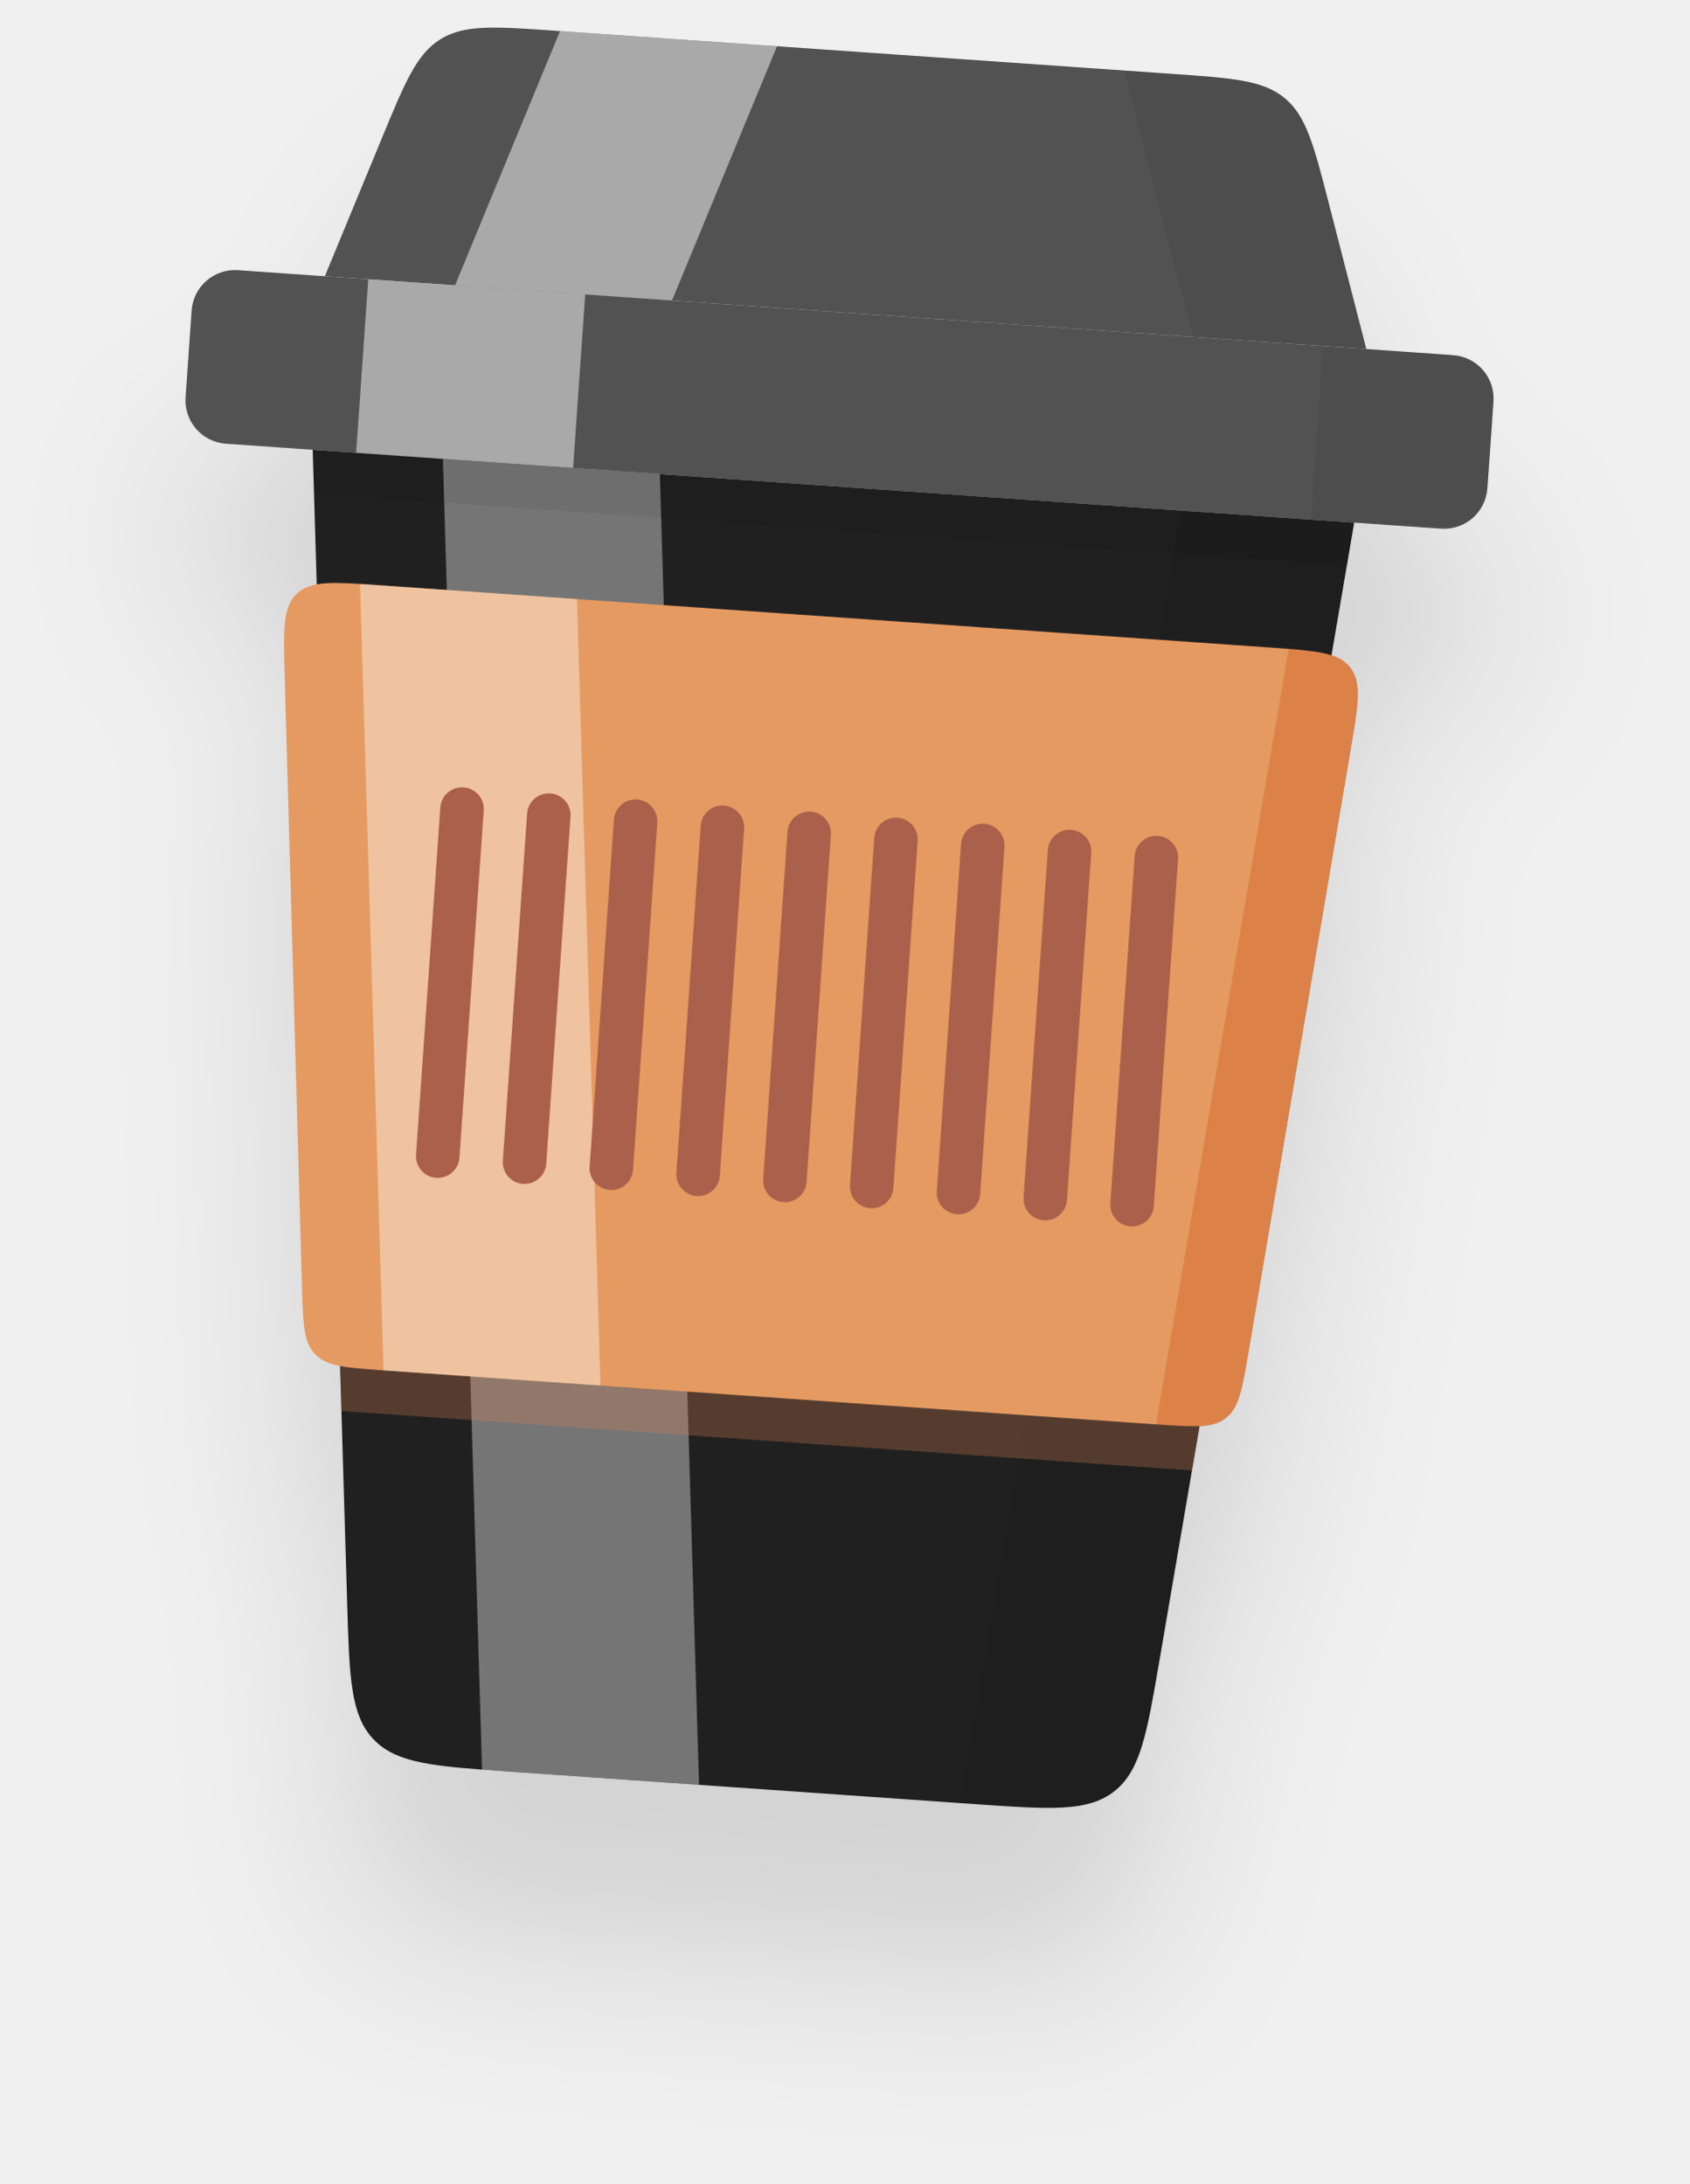
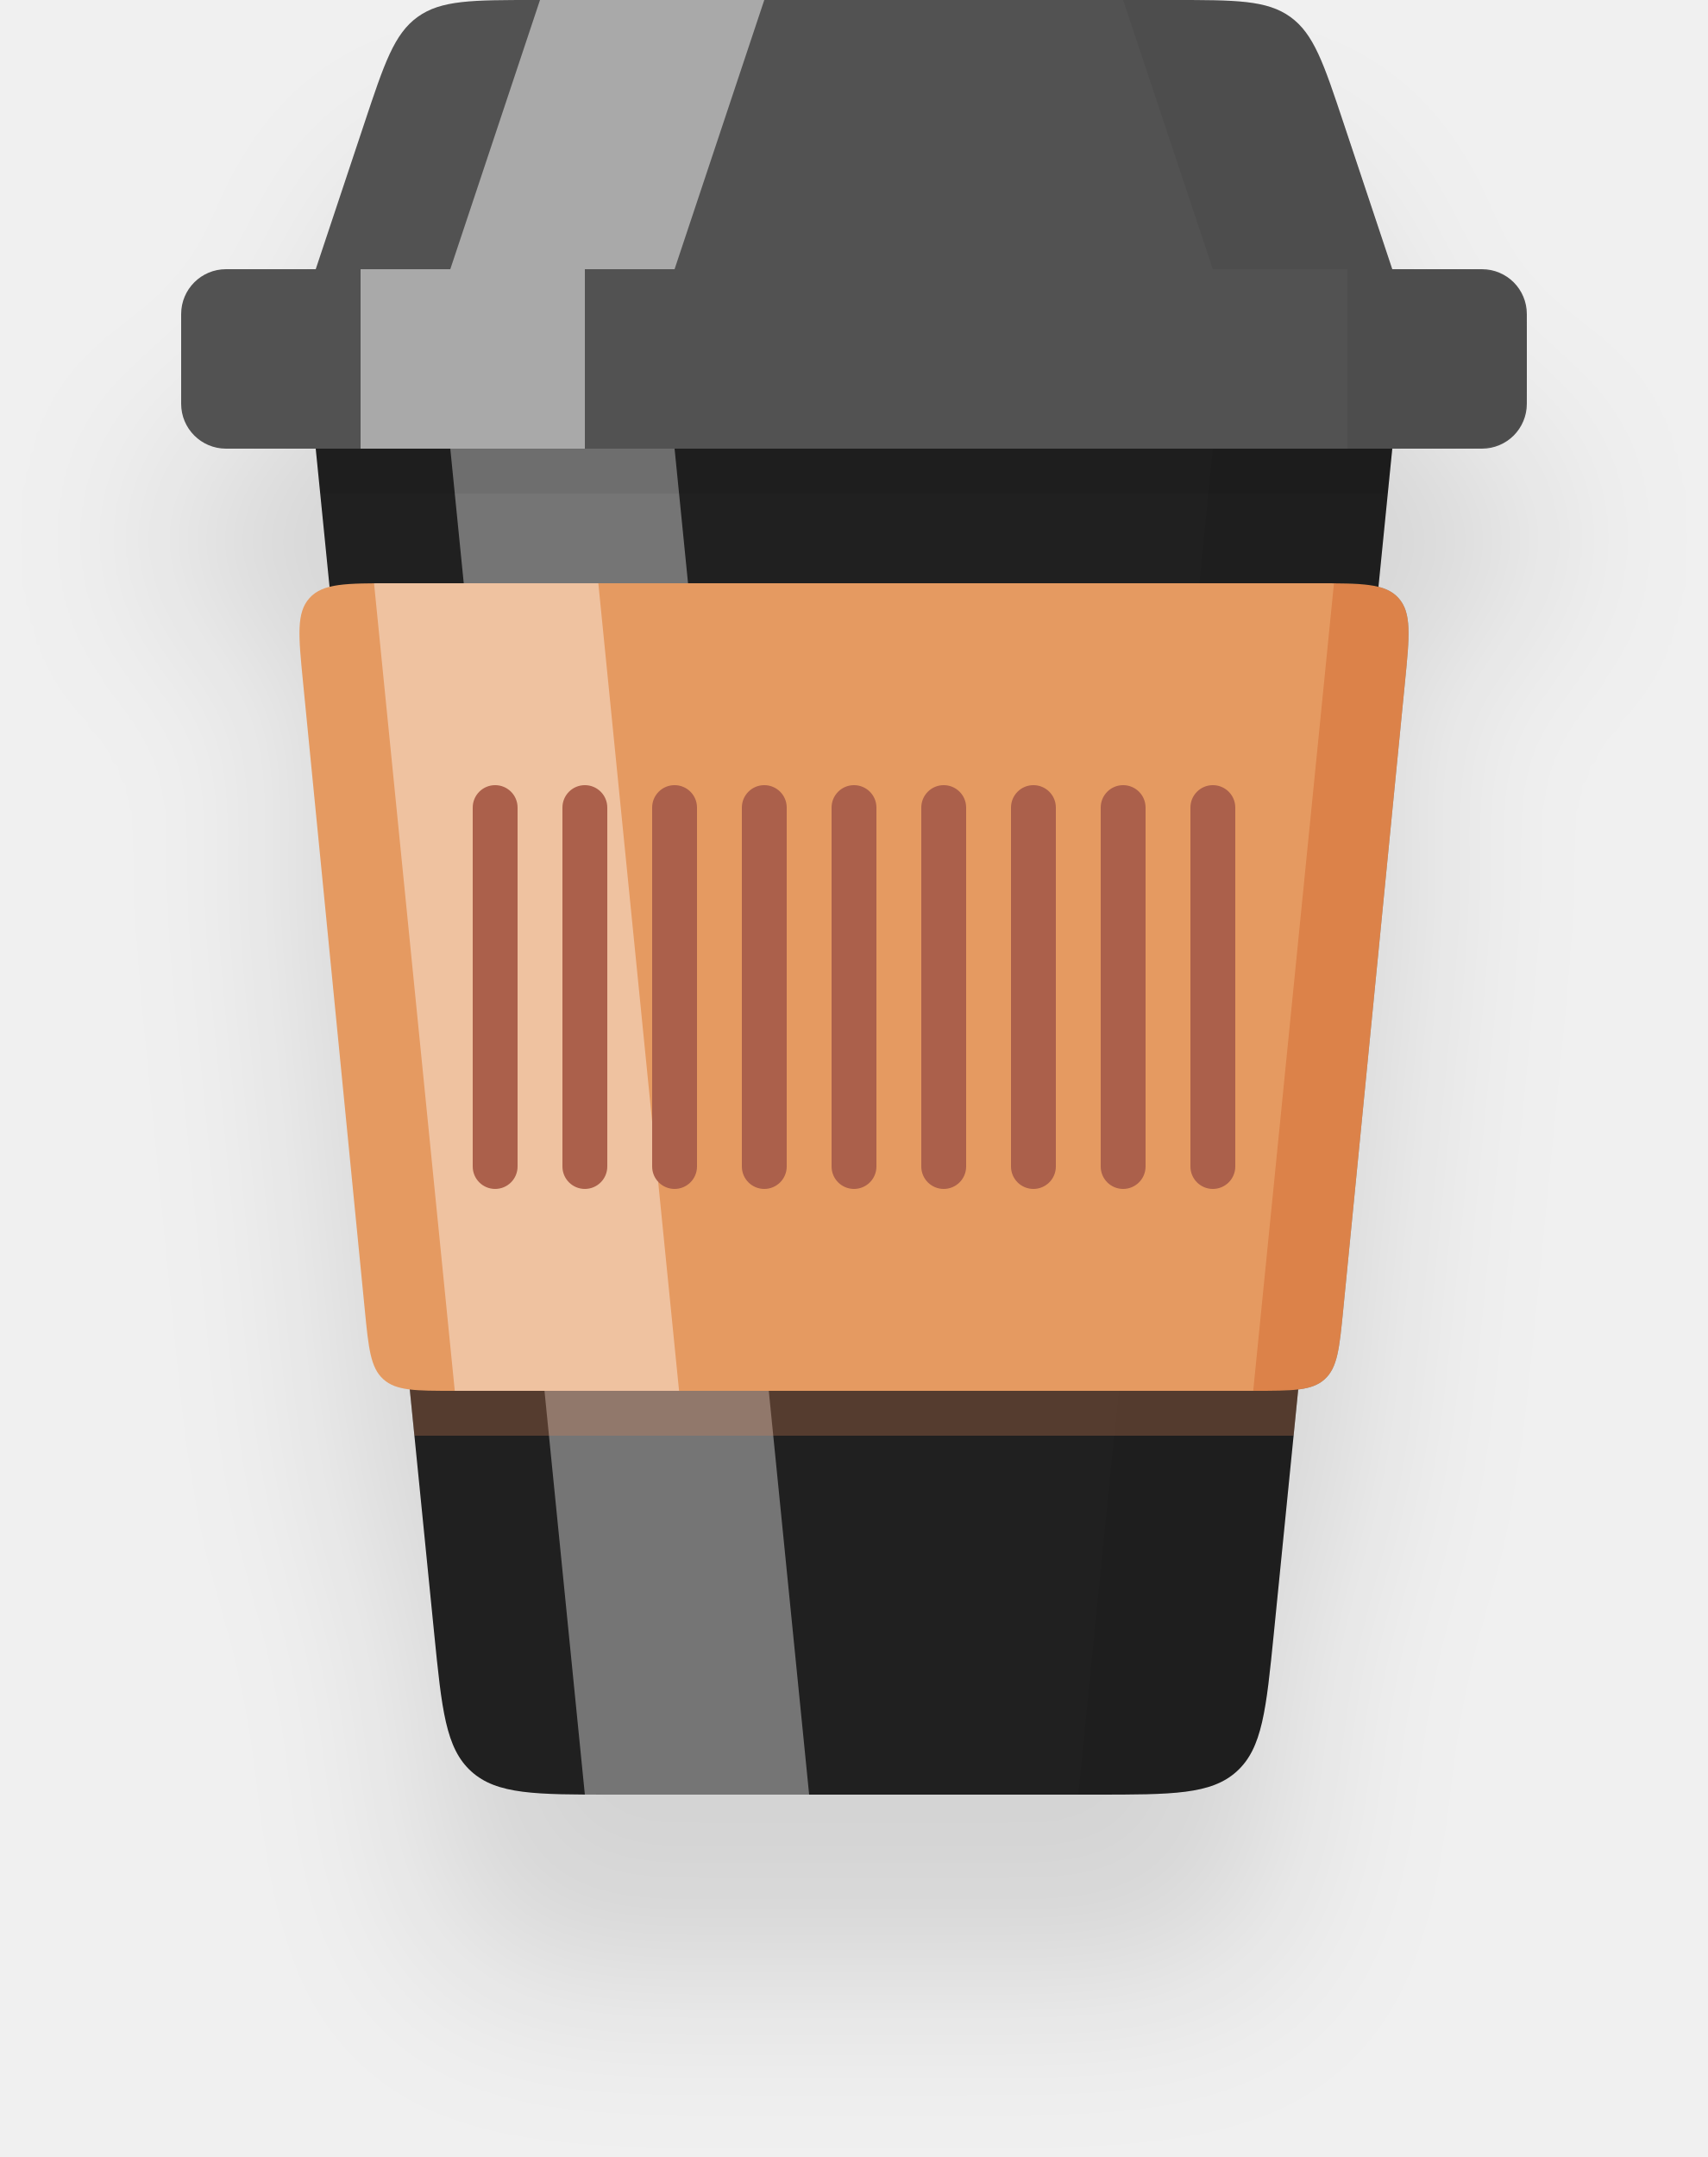
- <svg xmlns="http://www.w3.org/2000/svg" width="202" height="261" viewBox="0 0 202 261" fill="none">
+ <svg xmlns="http://www.w3.org/2000/svg" width="198" height="250" viewBox="0 0 198 250" fill="none">
  <g filter="url(#filter0_d_1_23)">
-     <path d="M45.66 16.483C48.421 9.795 49.802 6.451 52.656 4.683C55.51 2.915 59.119 3.167 66.337 3.672L140.173 8.835C147.391 9.34 151 9.592 153.58 11.74C156.16 13.889 157.062 17.392 158.865 24.399L163.326 41.73L38.83 33.025L45.66 16.483Z" fill="#525252" />
-     <path opacity="0.5" d="M66.943 3.714L92.88 5.528L80.329 35.926L54.392 34.113L66.943 3.714Z" fill="white" />
+     <path d="M42.259 14.223C44.547 7.358 45.691 3.926 48.415 1.963C51.139 0 54.756 0 61.992 0L136.008 0C143.244 0 146.861 0 149.585 1.963C152.309 3.926 153.453 7.358 155.741 14.223L161.4 31.2L36.6 31.2L42.259 14.223Z" fill="#525252" />
+     <path opacity="0.5" d="M62.6 0L88.6 0L78.2 31.2H52.2L62.6 0Z" fill="white" />
    <g opacity="0.06">
-       <path d="M142.577 40.279L163.326 41.73L158.865 24.399C157.062 17.392 156.16 13.889 153.58 11.74C151 9.592 147.391 9.34 140.173 8.835L134.379 8.43L142.577 40.279Z" fill="black" style="mix-blend-mode:soft-light" />
+       <path d="M140.6 31.2H161.4L155.741 14.223C153.453 7.358 152.309 3.926 149.585 1.963C146.861 -5.62668e-06 143.244 -5.62668e-06 136.008 -5.62668e-06H130.2L140.6 31.2Z" fill="black" style="mix-blend-mode:soft-light" />
    </g>
-     <rect x="23.268" y="31.936" width="156" height="20.8" rx="5.2" transform="rotate(4 23.2683 31.9363)" fill="#525252" />
-     <path opacity="0.5" d="M44.018 33.387L69.954 35.201L68.503 55.95L42.567 54.137L44.018 33.387Z" fill="white" />
+     <rect x="21" y="31.2" width="156" height="20.8" rx="5.2" fill="#525252" />
+     <path opacity="0.5" d="M41.8 31.2H67.8V52H41.8V31.2Z" fill="white" />
    <g opacity="0.06">
-       <path d="M158.139 41.367L168.514 42.093C173.404 42.435 175.85 42.606 177.263 44.231C177.263 44.231 177.263 44.231 177.263 44.231C178.676 45.857 178.505 48.302 178.163 53.193V53.193C177.821 58.084 177.65 60.529 176.024 61.942C176.024 61.942 176.024 61.942 176.024 61.942C174.399 63.355 171.953 63.184 167.063 62.842L156.688 62.117L158.139 41.367Z" fill="black" style="mix-blend-mode:soft-light" />
+       <path d="M156.2 31.2H166.6C171.503 31.2 173.954 31.2 175.477 32.723C175.477 32.723 175.477 32.723 175.477 32.723C177 34.246 177 36.697 177 41.6V41.6C177 46.503 177 48.954 175.477 50.477C175.477 50.477 175.477 50.477 175.477 50.477C173.954 52 171.503 52 166.6 52H156.2V31.2Z" fill="black" style="mix-blend-mode:soft-light" />
    </g>
-     <path d="M37.379 53.774L161.875 62.48L138.606 198.457C137.097 207.275 136.343 211.684 133.191 214.159C130.04 216.634 125.578 216.322 116.653 215.698L60.837 211.795C51.913 211.171 47.451 210.859 44.674 207.969C41.898 205.08 41.764 200.609 41.497 191.667L37.379 53.774Z" fill="#202020" />
-     <path opacity="0.5" d="M52.941 54.862L78.878 56.676L83.558 213.384L57.621 211.57L52.941 54.862Z" fill="#CACACA" />
+     <path d="M36.6 52H161.4L147.673 189.27C146.783 198.171 146.338 202.622 143.367 205.311C140.395 208 135.922 208 126.976 208H71.024C62.078 208 57.605 208 54.633 205.311C51.662 202.622 51.217 198.171 50.327 189.27L36.6 52Z" fill="#202020" />
+     <path opacity="0.5" d="M52.2 52H78.2L93.8 208H67.8L52.2 52Z" fill="#CACACA" />
    <g opacity="0.06">
-       <path d="M161.875 62.48L141.126 61.029L114.682 215.56L116.653 215.698C125.578 216.322 130.04 216.634 133.191 214.159C136.343 211.684 137.097 207.275 138.606 198.457L161.875 62.48Z" fill="black" style="mix-blend-mode:soft-light" />
+       <path d="M161.4 52H140.6L125 208H126.976C135.922 208 140.395 208 143.367 205.311C146.338 202.622 146.783 198.171 147.673 189.27L161.4 52Z" fill="black" style="mix-blend-mode:soft-light" />
    </g>
    <g opacity="0.06">
-       <path fill-rule="evenodd" clip-rule="evenodd" d="M161.875 62.48L37.379 53.774L37.535 58.998L160.994 67.63L161.875 62.48Z" fill="black" style="mix-blend-mode:soft-light" />
+       <path fill-rule="evenodd" clip-rule="evenodd" d="M161.4 52H36.6L37.12 57.2H160.88L161.4 52Z" fill="black" style="mix-blend-mode:soft-light" />
    </g>
-     <path fill-rule="evenodd" clip-rule="evenodd" d="M40.499 158.246L40.811 168.693L142.483 175.803L144.246 165.501L40.499 158.246Z" fill="#D27F55" fill-opacity="0.3" />
-     <path fill-rule="evenodd" clip-rule="evenodd" d="M34.022 80.624C33.87 75.265 33.795 72.585 35.458 70.99C37.121 69.394 39.795 69.581 45.143 69.955L151.935 77.422C157.283 77.796 159.957 77.984 161.382 79.795C162.807 81.607 162.359 84.249 161.463 89.535L149.237 161.658C148.488 166.075 148.114 168.283 146.537 169.523C144.961 170.763 142.726 170.607 138.258 170.295L45.762 163.827C41.294 163.514 39.059 163.358 37.67 161.91C36.282 160.463 36.218 158.224 36.092 153.746L34.022 80.624Z" fill="#E59A61" />
+     <path fill-rule="evenodd" clip-rule="evenodd" d="M47 156L48.04 166.4H149.96L151 156H47Z" fill="#D27F55" fill-opacity="0.3" />
+     <path fill-rule="evenodd" clip-rule="evenodd" d="M152.526 67.6C157.887 67.6 160.568 67.6 162.116 69.308C163.664 71.016 163.401 73.683 162.876 79.019L155.711 151.819C155.272 156.277 155.053 158.506 153.566 159.853C152.08 161.2 149.84 161.2 145.361 161.2H52.639C48.16 161.2 45.92 161.2 44.434 159.853C42.947 158.506 42.728 156.277 42.289 151.819L35.124 79.019C34.599 73.683 34.336 71.016 35.884 69.308C37.432 67.6 40.113 67.6 45.474 67.6H152.526Z" fill="#E59A61" />
    <g opacity="0.4">
-       <path fill-rule="evenodd" clip-rule="evenodd" d="M43.035 69.807L68.971 71.621L71.779 165.646L45.843 163.832L43.035 69.807Z" fill="white" style="mix-blend-mode:soft-light" />
+       <path fill-rule="evenodd" clip-rule="evenodd" d="M69.36 67.6L78.72 161.2H52.72L43.36 67.6H69.36Z" fill="white" style="mix-blend-mode:soft-light" />
    </g>
-     <path style="mix-blend-mode:soft-light" fill-rule="evenodd" clip-rule="evenodd" d="M138.177 170.289L154.043 77.575C158.013 77.882 160.158 78.239 161.382 79.795C162.807 81.607 162.359 84.249 161.463 89.535L149.237 161.658C148.488 166.075 148.114 168.283 146.537 169.523C144.961 170.763 142.726 170.607 138.258 170.295L138.177 170.289Z" fill="black" fill-opacity="0.4" />
-     <path fill-rule="evenodd" clip-rule="evenodd" d="M76.157 95.581C74.725 95.481 73.483 96.561 73.382 97.993L70.481 139.492C70.38 140.924 71.46 142.167 72.893 142.267C74.325 142.367 75.568 141.287 75.668 139.854L78.57 98.356C78.67 96.923 77.59 95.681 76.157 95.581ZM63.008 97.268C63.108 95.835 64.35 94.755 65.783 94.855C67.215 94.955 68.295 96.198 68.195 97.63L65.293 139.129C65.193 140.561 63.951 141.641 62.518 141.541C61.086 141.441 60.006 140.199 60.106 138.766L63.008 97.268ZM52.633 96.542C52.733 95.11 53.976 94.03 55.408 94.13C56.841 94.23 57.921 95.472 57.821 96.905L54.919 138.404C54.818 139.836 53.576 140.916 52.144 140.816C50.711 140.716 49.631 139.473 49.731 138.041L52.633 96.542ZM83.757 98.719C83.857 97.286 85.1 96.206 86.532 96.306C87.965 96.406 89.045 97.649 88.945 99.081L86.043 140.58C85.942 142.012 84.7 143.092 83.268 142.992C81.835 142.892 80.755 141.65 80.855 140.217L83.757 98.719ZM96.907 97.032C95.474 96.931 94.232 98.011 94.132 99.444L91.23 140.943C91.13 142.375 92.21 143.618 93.642 143.718C95.075 143.818 96.317 142.738 96.417 141.305L99.319 99.807C99.419 98.374 98.339 97.132 96.907 97.032ZM104.506 100.169C104.607 98.737 105.849 97.657 107.282 97.757C108.714 97.857 109.794 99.1 109.694 100.532L106.792 142.031C106.692 143.463 105.449 144.543 104.017 144.443C102.584 144.343 101.504 143.101 101.605 141.668L104.506 100.169ZM117.656 98.483C116.224 98.382 114.981 99.462 114.881 100.895L111.979 142.394C111.879 143.826 112.959 145.068 114.392 145.169C115.824 145.269 117.066 144.189 117.167 142.756L120.068 101.258C120.169 99.825 119.089 98.583 117.656 98.483ZM125.256 101.62C125.356 100.188 126.598 99.108 128.031 99.208C129.463 99.308 130.543 100.551 130.443 101.983L127.541 143.482C127.441 144.914 126.199 145.994 124.766 145.894C123.334 145.794 122.254 144.552 122.354 143.119L125.256 101.62ZM138.406 99.934C136.973 99.833 135.731 100.913 135.631 102.346L132.729 143.845C132.628 145.277 133.708 146.519 135.141 146.62C136.573 146.72 137.816 145.64 137.916 144.207L140.818 102.709C140.918 101.276 139.838 100.034 138.406 99.934Z" fill="#AB604B" style="mix-blend-mode:darken" />
+     <path style="mix-blend-mode:soft-light" fill-rule="evenodd" clip-rule="evenodd" d="M145.28 161.2H145.361C149.84 161.2 152.08 161.2 153.566 159.853C155.053 158.506 155.272 156.277 155.711 151.819L162.876 79.019C163.401 73.683 163.664 71.016 162.116 69.308C160.786 67.841 158.621 67.634 154.64 67.605L145.28 161.2Z" fill="black" fill-opacity="0.4" />
+     <path fill-rule="evenodd" clip-rule="evenodd" d="M54.8 93.6C54.8 92.164 55.964 91 57.4 91C58.836 91 60 92.164 60 93.6V135.2C60 136.636 58.836 137.8 57.4 137.8C55.964 137.8 54.8 136.636 54.8 135.2V93.6ZM65.2 93.6C65.2 92.164 66.364 91 67.8 91C69.236 91 70.4 92.164 70.4 93.6V135.2C70.4 136.636 69.236 137.8 67.8 137.8C66.364 137.8 65.2 136.636 65.2 135.2V93.6ZM78.2 91C76.764 91 75.6 92.164 75.6 93.6V135.2C75.6 136.636 76.764 137.8 78.2 137.8C79.636 137.8 80.8 136.636 80.8 135.2V93.6C80.8 92.164 79.636 91 78.2 91ZM86 93.6C86 92.164 87.164 91 88.6 91C90.036 91 91.2 92.164 91.2 93.6V135.2C91.2 136.636 90.036 137.8 88.6 137.8C87.164 137.8 86 136.636 86 135.2V93.6ZM99 91C97.564 91 96.4 92.164 96.4 93.6V135.2C96.4 136.636 97.564 137.8 99 137.8C100.436 137.8 101.6 136.636 101.6 135.2V93.6C101.6 92.164 100.436 91 99 91ZM106.8 93.6C106.8 92.164 107.964 91 109.4 91C110.836 91 112 92.164 112 93.6V135.2C112 136.636 110.836 137.8 109.4 137.8C107.964 137.8 106.8 136.636 106.8 135.2V93.6ZM119.8 91C118.364 91 117.2 92.164 117.2 93.6V135.2C117.2 136.636 118.364 137.8 119.8 137.8C121.236 137.8 122.4 136.636 122.4 135.2V93.6C122.4 92.164 121.236 91 119.8 91ZM127.6 93.6C127.6 92.164 128.764 91 130.2 91C131.636 91 132.8 92.164 132.8 93.6V135.2C132.8 136.636 131.636 137.8 130.2 137.8C128.764 137.8 127.6 136.636 127.6 135.2V93.6ZM140.6 91C139.164 91 138 92.164 138 93.6V135.2C138 136.636 139.164 137.8 140.6 137.8C142.036 137.8 143.2 136.636 143.2 135.2V93.6C143.2 92.164 142.036 91 140.6 91Z" fill="#AB604B" style="mix-blend-mode:darken" />
  </g>
  <defs>
-     <filter id="filter0_d_1_23" x="-9.865" y="0.812" width="211.729" height="259.975" filterUnits="userSpaceOnUse" color-interpolation-filters="sRGB">
+     <filter id="filter0_d_1_23" x="0.2" y="-7.62939e-06" width="197.6" height="249.6" filterUnits="userSpaceOnUse" color-interpolation-filters="sRGB">
      <feFlood flood-opacity="0" result="BackgroundImageFix" />
      <feColorMatrix in="SourceAlpha" type="matrix" values="0 0 0 0 0 0 0 0 0 0 0 0 0 0 0 0 0 0 127 0" result="hardAlpha" />
      <feOffset dy="20.8" />
      <feGaussianBlur stdDeviation="10.4" />
      <feColorMatrix type="matrix" values="0 0 0 0 0 0 0 0 0 0 0 0 0 0 0 0 0 0 0.12 0" />
      <feBlend mode="darken" in2="BackgroundImageFix" result="effect1_dropShadow_1_23" />
      <feBlend mode="normal" in="SourceGraphic" in2="effect1_dropShadow_1_23" result="shape" />
    </filter>
  </defs>
</svg>
